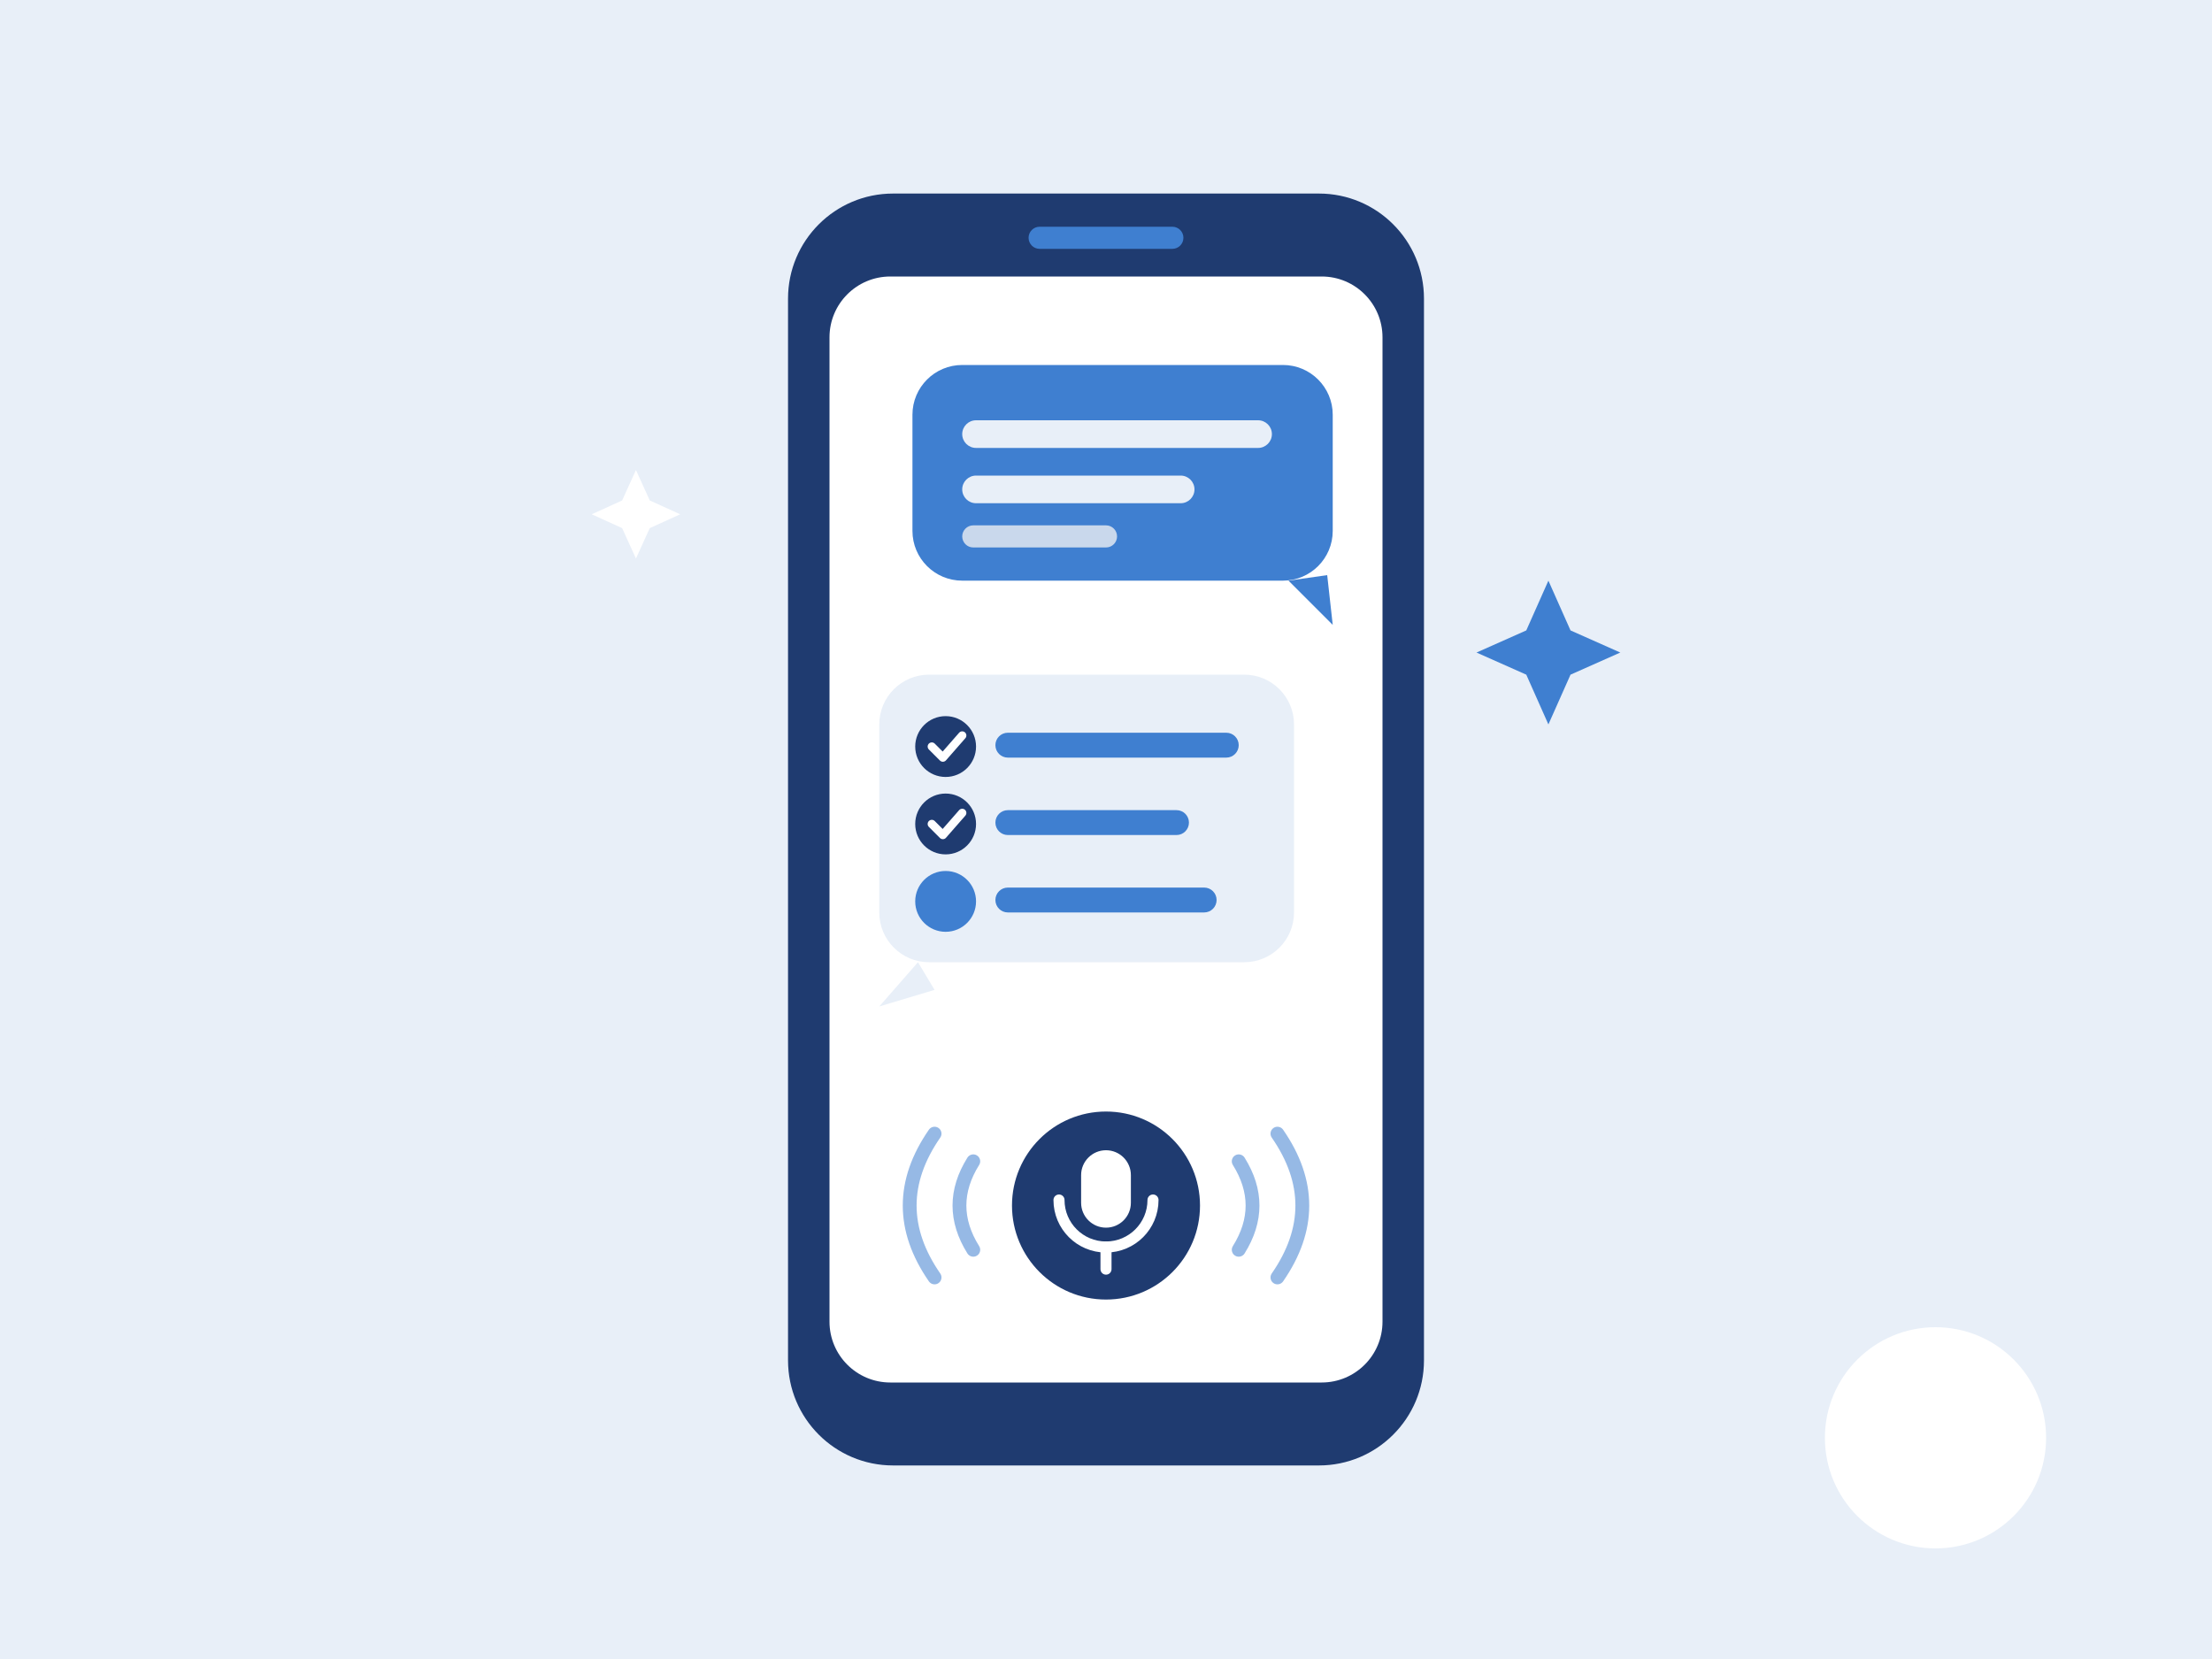
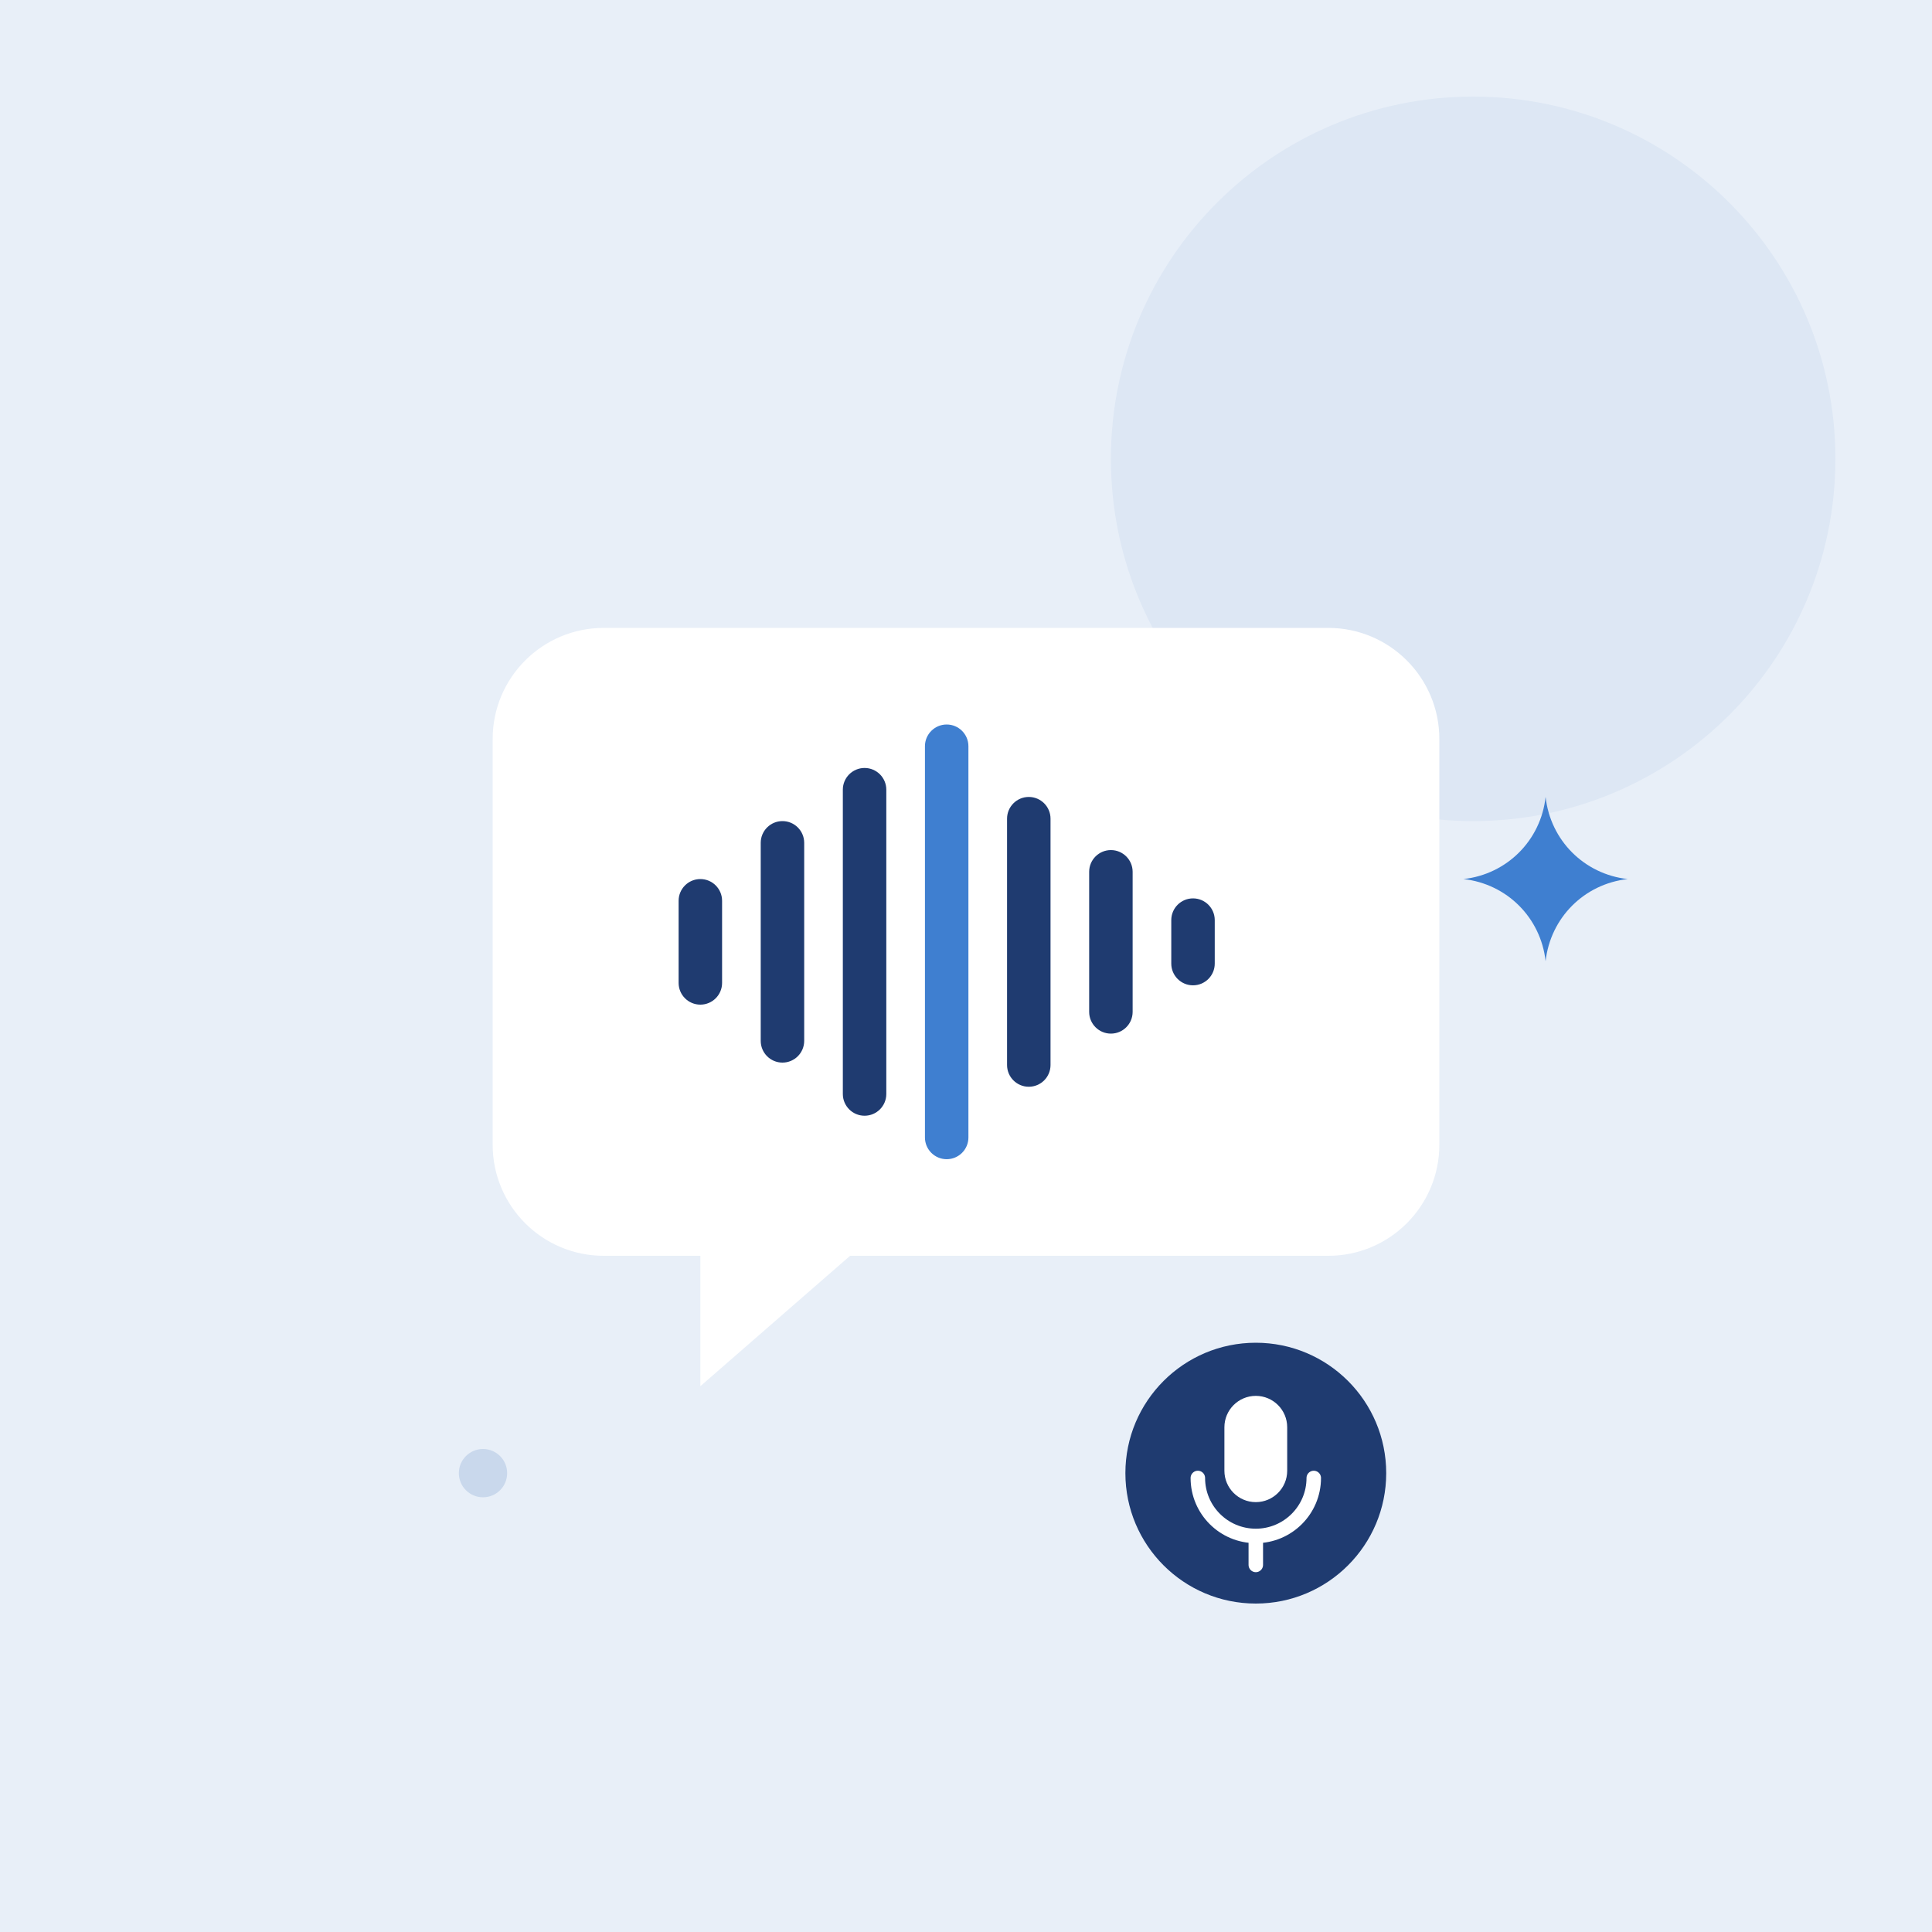
- <svg xmlns="http://www.w3.org/2000/svg" viewBox="0 0 800 600" role="img" aria-label="A phone with a message typed in plain words and a microphone button">
-   <rect width="800" height="600" fill="#e8eff8" />
-   <circle cx="660" cy="110" r="110" fill="#e8eff8" />
-   <circle cx="120" cy="520" r="150" fill="#e8eff8" />
-   <circle cx="700" cy="520" r="40" fill="#ffffff" />
-   <rect x="285" y="70" width="230" height="460" rx="38" fill="#1f3b70" />
-   <rect x="300" y="100" width="200" height="400" rx="22" fill="#ffffff" />
-   <rect x="372" y="82" width="56" height="8" rx="4" fill="#3f7fd0" />
-   <rect x="330" y="132" width="152" height="78" rx="18" fill="#3f7fd0" />
-   <path d="M466 210 l16 16 l-2 -18 z" fill="#3f7fd0" />
-   <rect x="348" y="152" width="112" height="10" rx="5" fill="#e8eff8" />
-   <rect x="348" y="172" width="84" height="10" rx="5" fill="#e8eff8" />
-   <rect x="348" y="190" width="56" height="8" rx="4" fill="#c9d8ec" />
-   <rect x="318" y="244" width="150" height="104" rx="18" fill="#e8eff8" />
-   <path d="M332 348 l-14 16 l20 -6 z" fill="#e8eff8" />
-   <circle cx="342" cy="270" r="11" fill="#1f3b70" />
-   <path d="M337 270 l4 4 l7 -8" stroke="#ffffff" stroke-width="3" fill="none" stroke-linecap="round" stroke-linejoin="round" />
-   <rect x="360" y="265" width="88" height="9" rx="4.5" fill="#3f7fd0" />
-   <circle cx="342" cy="298" r="11" fill="#1f3b70" />
-   <path d="M337 298 l4 4 l7 -8" stroke="#ffffff" stroke-width="3" fill="none" stroke-linecap="round" stroke-linejoin="round" />
-   <rect x="360" y="293" width="70" height="9" rx="4.5" fill="#3f7fd0" />
-   <circle cx="342" cy="326" r="11" fill="#3f7fd0" />
-   <rect x="360" y="321" width="80" height="9" rx="4.5" fill="#3f7fd0" />
-   <circle cx="400" cy="436" r="34" fill="#1f3b70" />
-   <rect x="391" y="416" width="18" height="28" rx="9" fill="#ffffff" />
-   <path d="M383 434 a17 17 0 0 0 34 0" stroke="#ffffff" stroke-width="4" fill="none" stroke-linecap="round" />
-   <path d="M400 451 v8" stroke="#ffffff" stroke-width="4" stroke-linecap="round" />
-   <path d="M448 420 q10 16 0 32 M462 410 q18 26 0 52" stroke="#3f7fd0" stroke-width="5" fill="none" stroke-linecap="round" opacity="0.55" />
-   <path d="M352 420 q-10 16 0 32 M338 410 q-18 26 0 52" stroke="#3f7fd0" stroke-width="5" fill="none" stroke-linecap="round" opacity="0.55" />
-   <path d="M560 210 l8 18 l18 8 l-18 8 l-8 18 l-8 -18 l-18 -8 l18 -8 z" fill="#3f7fd0" />
-   <path d="M230 170 l5 11 l11 5 l-11 5 l-5 11 l-5 -11 l-11 -5 l11 -5 z" fill="#ffffff" />
+ <svg xmlns="http://www.w3.org/2000/svg" viewBox="0 0 800 800">
+   <rect width="800" height="800" fill="#e8eff8" />
+   <circle cx="610" cy="190" r="150" fill="#dde7f4" />
+   <path d="M250 260h300a46 46 0 0 1 46 46v168a46 46 0 0 1-46 46H352l-62 54v-54h-40a46 46 0 0 1-46-46V306a46 46 0 0 1 46-46z" fill="#fff" />
+   <g fill="#1f3b70">
+     <rect x="281" y="364" width="18" height="52" rx="9" />
+     <rect x="315" y="340" width="18" height="100" rx="9" />
+     <rect x="349" y="318" width="18" height="144" rx="9" />
+     <rect x="417" y="330" width="18" height="120" rx="9" />
+     <rect x="451" y="352" width="18" height="76" rx="9" />
+     <rect x="485" y="372" width="18" height="36" rx="9" />
+   </g>
+   <rect x="383" y="300" width="18" height="180" rx="9" fill="#3f7fd0" />
+   <circle cx="520" cy="610" r="54" fill="#1f3b70" />
+   <rect x="507" y="578" width="26" height="44" rx="13" fill="#fff" />
+   <path d="M496 612a24 24 0 0 0 48 0M520 636v12" fill="none" stroke="#fff" stroke-width="6" stroke-linecap="round" />
+   <path d="M640 330c2 18 16 32 34 34-18 2-32 16-34 34-2-18-16-32-34-34 18-2 32-16 34-34z" fill="#3f7fd0" />
+   <circle cx="200" cy="610" r="10" fill="#c9d8ec" />
</svg>
